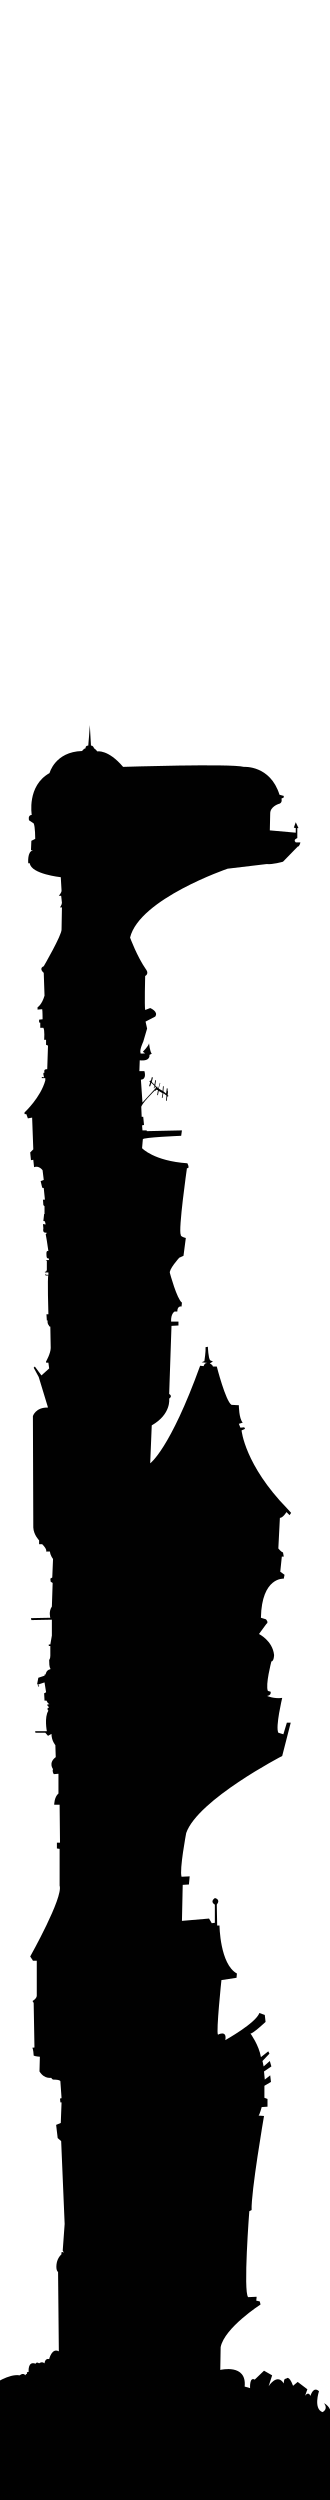
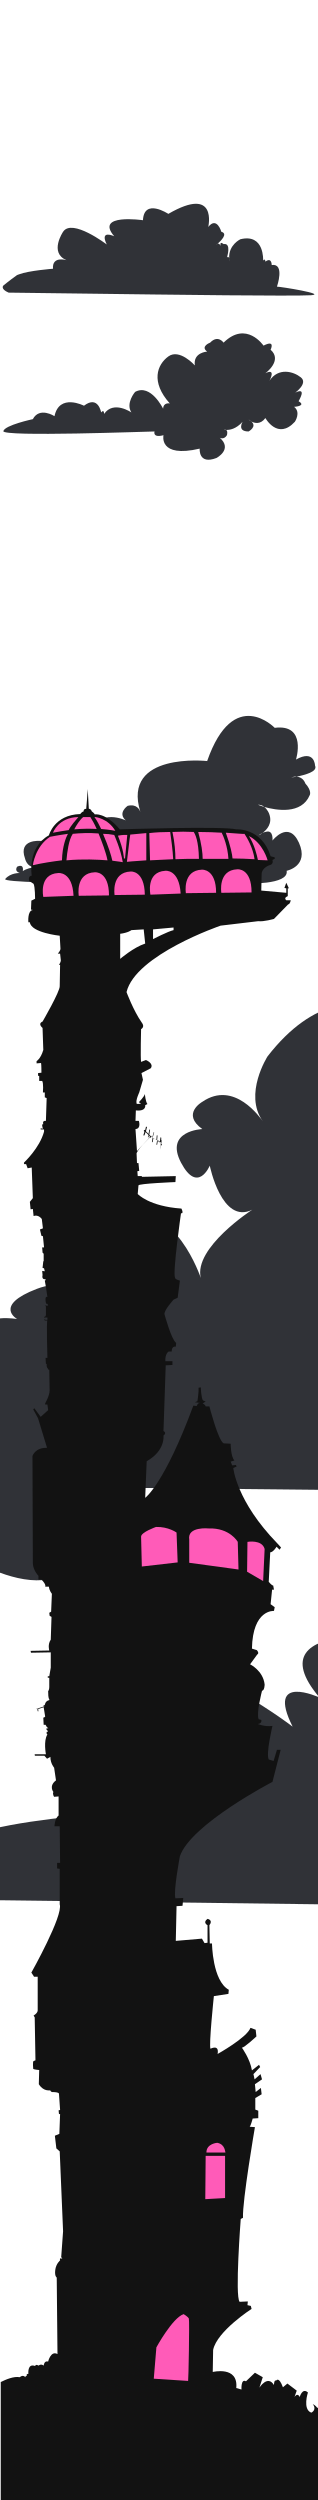
- <svg xmlns="http://www.w3.org/2000/svg" version="1.1" id="Calque_1" x="0px" y="0px" viewBox="0 0 85 645.8" style="enable-background:new 0 0 85 645.8;" xml:space="preserve">
+ <svg xmlns="http://www.w3.org/2000/svg" version="1.1" x="0px" y="0px" viewBox="0 0 85 669.8" style="enable-background:new 0 0 85 669.8;" xml:space="preserve">
  <style type="text/css">
	.st0{enable-background:new    ;}
- 	.st1{fill-rule:evenodd;clip-rule:evenodd;fill:#010101;}
+ 	.st1{fill-rule:evenodd;clip-rule:evenodd;fill:#303237;}
+ 	.st2{fill-rule:evenodd;clip-rule:evenodd;fill:#121212;}
+ 	.st3{fill:#FF5BB8;}
+ 	.st4{fill-rule:evenodd;clip-rule:evenodd;fill:#FF5BB8;}
</style>
-   <g id="Calque_42_xA0_Image_1_">
- </g>
-   <g id="Fond_1_1_" class="st0">
-     <g id="Fond_1_3_">
+   <g id="fatCloud2" class="st0">
+     <g id="fatCloud2_1_">
      <g>
-         <path class="st1" d="M85.5,624c0.2-2.3-1.8-3.2-1.8-3.2c1.2,1.6-0.4,2.3-0.4,2.3c-2.4-0.9-0.9-5.4-0.9-5.4     c-1.5-1.4-2.2,1.2-2.2,1.2c-0.6-1.3-1.4,0-1.4,0l0.6-1.7l-2.5-1.9l-1.2,1c-1.1-3-1.8-1.8-1.8-1.8c-0.6-0.3-0.6,1.2-0.6,1.2     c-1.7-2.8-3.9,0.7-3.9,0.7l0.9-2.8l-2.1-1.2l-2.4,2.3c-1.4-0.8-1.2,2.2-1.2,2.2l-1.4-0.4c0.6-6-6.3-4.3-6.3-4.3l0.1-5.9     c1-5,10.3-11,10.3-11l-0.2-0.8l-0.9-0.2l0.1-1l-2.2,0.1c-1.3-1.4,0.3-22.2,0.3-22.2l0.6-0.3c-0.2-4.5,3.2-24.3,3.2-24.3l-1.4-0.1     c0.3-0.3,0.8-2.2,0.8-2.2l1.5-0.1v-2l-0.8-0.3v-3.1l1.7-1l-0.2-1.7l-1.4,1.1l-0.2-2.1l1.9-1.3l-0.4-1.4l-1.6,1.4     c-0.1-0.6-0.3-1.4-0.3-1.4l1.8-1.9l-0.3-0.6l-1.9,1.5c-0.5-3.1-2.7-6.1-2.7-6.1c0.6,0.1,3.9-3,3.9-3l-0.2-1.8L67,520     c-0.9,2.6-8.8,7-8.8,7c0.5-2.7-1.9-1.4-1.9-1.4c-0.5-0.8,0.9-14.1,0.9-14.1l3.9-0.6l0.1-1.1c-4.4-2.4-4.5-12.4-4.5-12.4h-0.6     L56,492c1.1-1.4-0.5-1.7-0.5-1.7c-1.4,1,0,1.7,0,1.7v4.7l-0.8,0.1l-0.7-1.2l-7,0.6l0.2-9.3l1.6-0.1l0.2-2.1l-2.1,0.1     c-0.6-1.8,1.2-11.3,1.2-11.3c3-8.6,24.8-19.9,24.8-19.9l2.2-8.6h-1l-0.9,3l-1.3-0.4c-0.8-1.5,1-9,1-9c-2.1,0.3-3.9-0.5-3.9-0.5     c1.2-0.2,0.9-1.1,0.9-1.1l-0.7-0.2c-0.7-1.5,0.9-7.6,0.9-7.6c0.7-0.1,0.7-1.7,0.7-1.7c-0.4-3.7-3.9-5.4-3.9-5.4l1.9-2.6     c0.7-0.4-0.1-1.2-0.1-1.2l-1.3-0.4c0.2-10.6,5.9-10.1,5.9-10.1l0.2-1l-1.1-0.8l0.4-3.9h0.5l-0.2-1.1c-0.4,0-1.2-1-1.2-1l0.4-7.9     c0.8,0,1.7-1.5,1.7-1.5l0.8,0.8l0.4-0.6l-1-1.1c-11-11.3-11.8-20.2-11.8-20.2l0.9-0.4l-0.2-0.4l-1,0.1l-0.4-1l1-0.3     c-1-1.1-1-4.5-1-4.5l-1.9-0.1C58.3,362,56,353,56,353h-1c-0.1-0.5-0.8-0.8-0.8-0.8l0.8-0.5l-0.7-0.3c-0.5-0.5-0.6-3.5-0.6-3.5     l-0.6,0.1c0.1,0.9-0.3,3.6-0.3,3.6l-0.7,0.3c0,0,1.9,0.2,1.3,0.2c-0.6,0-0.8,0.8-0.8,0.8l-0.9-0.1C43.9,374.4,38.8,378,38.8,378     l0.4-9.8c5.1-2.9,4.5-6.9,4.5-6.9c1-0.7,0-1.2,0-1.2l0.6-17.6l1.8-0.1v-1h-1.9c-0.1-2.1,0.9-2.6,0.9-2.6h0.7     c0-1.6,1.1-1.3,1.1-1.3l0.1-1c-1.3-0.9-3.1-7.6-3.1-7.6c-0.4-0.9,2.4-4,2.4-4l1.1-0.5l0.6-4.6c-1.5-0.4-1.3-0.8-1.3-0.8     c-0.7-1.2,1.6-17.3,1.6-17.3l0.2,0.1c0.5-0.2-0.1-1.3-0.1-1.3c-8.7-0.6-11.7-3.9-11.7-3.9l0.2-2.3c-0.1-0.5,9.9-0.9,9.9-0.9     L47,292l-9.1,0.2V292h-1.1l-0.1-1.3l0.5-0.1l-0.2-2.1h-0.4l-0.1-2.4c-0.3-0.7,3.5-4.4,3.5-4.4l0.2,0.1l0.1-0.3l0.5,0.1l-0.2,1.3     h0.2l0.2-1.1l1,0.6l-0.2,1.2H42l0.2-1.2L43,283l-0.1,1.3l0.2,0.1l0.1-1.2l0.2,0.1l0.1-0.3l-0.2-0.1l0.1-0.9l-0.1-0.2v-0.6     l-0.2-0.1l-0.2,1.4l-0.7-0.6l0.1-1.3h-0.2l-0.1,1.2l-1-0.6l0.4-1.4l-0.1-0.1l-0.4,1.4l-0.3-0.2l0.1-0.1v-0.1l-0.2,0.1l-0.4-0.4     l0.2-1.3l-0.2-0.1l-0.2,1.2l-0.7-0.7l0.3-1.2h-0.3l-0.2,0.9l-0.2-0.1l-0.2,0.3l0.2,0.2l-0.3,1h0.3l0.3-0.9l0.8,0.8l-0.2,0.6h0.2     l0.1-0.5l0.3,0.4l-3.5,3.8l-0.4-5.9c1.6-0.1,0.9-2.2,0.9-2.2H36l0.1-2.8c2.9,0.3,2.5-1.4,2.5-1.4l0.6-0.3     c-0.5-0.6-0.7-2.7-0.7-2.7c-0.1,0.7-1.6,2.2-1.6,2.2l0.6,0.4c-1.5,0.2-1.2-0.1-1.2-0.1c-0.3-0.8,0.7-2.9,0.7-2.9l1-3.4l-0.4-1.8     l2.5-1.3c0.9-1.3-1.3-2.2-1.3-2.2l-1.3,0.5c-0.2-1,0-8.8,0-8.8l0.2-0.1c0.8-0.7,0-1.6,0-1.6c-2.3-3.3-4.1-8.2-4.1-8.2     c2.4-10,25.2-17.8,25.2-17.8l10.1-1.2c1.4,0.2,4.2-0.6,4.2-0.6l3.8-3.9c0.5,0,0.7-1.1,0.7-1.1h-1.2c-0.8-0.7,0.4-1.1,0.4-1.1     v-2.6h0.3l-0.7-1.5l-0.5,1.4l0.5,0.1v1.2l-6.7-0.6l0.1-4.4c0-1.7,2.1-2.4,2.1-2.4c1.2-0.2,0.8-1.4,0.8-1.4l0.6-0.3v-0.4l-1.1-0.3     c-2.4-7.7-9.2-7.2-9.2-7.2c-3.4-0.9-31.2,0-31.2,0c-3.9-4.6-6.7-4-6.7-4c-0.2-0.4-0.8-0.8-0.8-0.8c-0.3-0.8-0.8-0.7-0.8-0.7     l-0.3-5.3c0,0.7-0.4,5.3-0.4,5.3c-0.8,0-0.7,0.7-0.7,0.7c-0.5,0.1-0.9,0.7-0.9,0.7c-7,0.2-8.4,5.7-8.4,5.7     c-5.9,3.3-4.6,10.8-4.6,10.8c-1.1,0.1-0.7,1.4-0.7,1.4l1.2,0.8c0.4,0.8,0.4,4,0.4,4l-1,0.5L8,219.6l0.5,0.1     C7,219.9,7.3,223,7.3,223h0.4c0.3,2.8,8,3.6,8,3.6l0.2,3.5c0,0.5-0.7,1.3-0.7,1.3h0.6l0.2,1.8c0,0.5-0.5,1.2-0.5,1.2H16l-0.1,5.7     c0.1,1.4-4.6,9.5-4.6,9.5c-1.4,0.6,0,1.7,0,1.7l0.2,5.9c-0.7,2.4-1.8,3-1.8,3v0.6l1.2-0.1c0.1,0.4,0.1,2.6,0.1,2.6l-0.9,0.1v0.7     l0.3,0.1l0,0l0.3,0.1l-0.3-0.1v1.3h0.8c0.4,0.6,0.2,3.1,0.2,3.1h0.5v1.3l0.5,0.2l-0.2,6.1c-1.1-0.1-0.7,0.9-0.7,0.9     c-0.6-0.2-0.1,1.2-0.1,1.2l-0.6-0.1v0.3h0.9v0.6c-1.2,4.4-5.3,8.2-5.3,8.2c-0.2,0.2,0,0.5,0,0.5h0.4l0.4,1.1l1.1-0.2l0.3,8.2     l-0.8,0.8l0.2,2l0.6-0.1l0.2,1.9c1.3-0.5,2.2,0.8,2.2,0.8l0.3,2.5l-0.8,0.3l0.4,1.7l0.4,0.1l0.3,3h-0.5l0.1,1.4l0.3,0.3v2h-0.1     l-0.2,1.8l0.4,0.1l0.2,0.8l-0.7-0.1l0.1,1.1c-0.3,1.4,0.8,1.1,0.8,1.1v0.3l-0.2,0.1l0.3,1.7l0.4,2.7c0,0-0.6-0.4-0.5,0.9     c0,1.3,0.5,0.9,0.5,0.9l0.2,0.5h-0.9l0.3,0.2v2.5H12l-0.1,0.3h-0.3v0.2h0.9v0.6H12c-0.4-0.1,0-0.3,0-0.3     c-0.5,0.1-0.2,0.5-0.2,0.5h0.7c-0.3,0,0,10,0,10H12l0.1,1.6h0.2c-0.1,1,0.3,1.2,0.3,1.2c0,0.4,0.4,0.4,0.4,0.4l0.1,5.5     c0,1.4-1.2,3.5-1.2,3.5v0.3h0.6l0.2,1.5l-2,1.8L9,353l-0.3,0.3l1.3,2.4l2.4,7.9c-3.2-0.1-3.9,2.2-3.9,2.2l0.1,28.8     c0.1,1.9,1.5,3.3,1.5,3.3v1h0.8c1.4,1.4,1,1.9,1,1.9h1c0.1,1.1,0.8,1.9,0.8,1.9l-0.2,4.8l-0.5,0.3l0.1,0.8l0.5,0.3l-0.2,6.1     c-0.9,1.3-0.4,2.9-0.4,2.9L8,418l0.1,0.5l5.3-0.1v4.1l-0.4,2.3h-0.4v0.4H13v2.5c0,0.8-0.3,1.1-0.3,1.1c0,2.2,0.3,2.1,0.3,2.1v0.3     c-1.1,0.2-1.2,1.3-1.2,1.3h-0.1v0.1h-0.2c-0.1,0.1,0,0.2,0,0.2h0.2l-1.8,0.6l-0.1-0.3l0,0l0.1,0.3L9.6,435v0.1L10,435l0.1,0.2     l-0.3,0.1l0,0h0.3v0.1l-0.3,0.1l0,0h0.3v0.1l-0.3,0.1l0,0l0.2-0.1l0.1,0.1l-0.3,0.1l0,0l0.2-0.1l0.1,0.1l0,0l-0.1-0.1l0.3-0.1     l0,0l-0.3,0.1l-0.1-0.1l0.3-0.1l0,0l-0.3,0.1v-0.1l0.3-0.1l0,0l-0.3,0.1l-0.1-0.1l0.4-0.1l0,0l-0.4,0.1l-0.1-0.2l1.8-0.6l0.4,2.5     c-0.1,0.2-0.5,0.3-0.5,0.3l0.1,1.9H12c0.4,0.9,0.8,0.9,0.8,0.9l-0.5,0.1c0,0-0.3,0.1,0,0.3s0.3,0.6,0.3,0.6h-0.3v0.5l0.2,0.2     c-1.1,1.7-0.4,5.3-0.4,5.3h-0.3H9.2c-0.3,0.1,0,0.4,0,0.4h2.5l0.7,0.8l0.9-0.5c0,1.8,1,2.9,1,2.9l0.1,3.1c-2,1.5-0.7,3.1-0.7,3.1     c-0.3,0.6,0.2,1.3,0.2,1.3l1.2-0.1v5.1c-1.1,0.9-1.1,2.9-1.1,2.9h1.4l0.1,9.8h-0.8v1.5l0.7,0.1v9.5c1,3-7.6,18.3-7.6,18.3     l0.6,0.9l0.1,0.2h1c0,0,0,8.1,0,9c0,0.8-1.1,1.4-1.1,1.4l0.3,0.5l0.2,11.5L8.3,529c0.3,0,0.4,2,0.4,2c0.3,0.2,1.6,0.3,1.6,0.3     l-0.1,3.8c1.4,2.2,3.1,1.5,3.1,1.7s0.4,0.4,0.4,0.4c2.1,0,1.9,0.5,1.9,0.5l0.3,4.3l-0.4,0.1l0.1,1h0.3l-0.2,5.3l-1.2,0.5l0.4,3.4     l0.9,0.8l0.9,21.4l-0.5,6.9l0.3,0.5c-0.9-0.5-0.6,0.4-0.6,0.4s-1.1,0.9-1.3,2.6c-0.2,1.7,0.4,2,0.4,2l0.2,20.5     c-1.8-1-2.5,2-2.5,2c-1.1-0.3-1.2,1.1-1.2,1.1c-0.7-0.6-1.4,0-1.4,0c-0.7-0.5-0.9,0.1-0.9,0.1c-2.1-0.8-1.8,2.1-1.8,2.1     c-0.7,0-0.4,0.6-0.4,0.6c-0.4-0.2-0.4,0.3-0.4,0.3c-0.7-0.8-1.5,0-1.5,0c-2.8-0.5-6.9,2.4-6.9,2.4l-0.1,6.7     c-2,0.6-1.2,2.9-1.2,2.9l-4.6,1.6l-16.5-0.2l-4.4,11.1l2,12.3l16.2,3.2l99.3,1c0,0,2.2-8.3,2.8-12.8     C92.1,637.4,85.5,624,85.5,624z" />
+         <path class="st1" d="M243.3,503.2c0,0,7.8-22.9-4.9-21c0,0,0.1-7.9-6.1-3.2c0,0,0.1-3.4-2.3-1.2c0,0,1.4-26.5-22.1-20.5     c0,0-11.4,5.3-10.8,18.5c0.3,1.2,0.3,2.8,0.3,2.8c-0.2-1-0.3-1.9-0.3-2.8c-0.3-1.2-1-2-2.3-0.6c0,0,4.7-14.4-3.2-13     c0,0-4.1-3.7-2.9,1.8c0,0-1.2-2.8-2.8-2.1c-0.7,0.6-1.1,1-1.1,1c0.4-0.5,0.8-0.8,1.1-1c3-2.6,10.2-9.8,3.4-11.6     c0,0-4.4-15.2-12.6-4.7c0,0,9.3-40.6-38.7-12.6c0,0-23.4-15.7-24.5,6.1c0,0-46.9-6.7-27.9,15.7c0,0-14.5-6.7-7.2,7.8     c0,0-33.5-25.7-42.4-12.3c0,0-13.9,20,3.4,27.3c0,0-14-4.4-12.9,8.4c0,0-23.4,1.8-32.9,5.3c-1.2,0.4-2.1,0.9-2.8,1.4     c-6.2,4.5-12.3,9.5-12.3,9.5s-3.3,3.4,5,6.7l141.2,1.8c0,0,135.2,1.9,151.3,0.8C292.1,510.3,247.1,503.2,243.3,503.2z" />
+       </g>
+     </g>
+   </g>
+   <g id="fatCloud1" class="st0">
+     <g id="fatCloud1_1_">
+       <g>
+         <path class="st1" d="M163.9,307.5c-11-35.8-24.4-21.2-24.4-21.2s-7.7-17.1-18.3-3.3c0,0-24.8-31.8-49.5,0c0,0-6.5,10.1-1.3,17.4     c-0.6-0.8-7.6-11.1-16.2-5.2c0,0-5.7,3.2,0,7.3c0,0-10.2,0.4-5.7,9c4.5,8.5,7.7,0.8,7.7,0.8s3.2,15.9,11.4,11.8     c0,0-15.8,10.2-13.8,18.3c0,0-6.9-20.8-20.3-16.3c-13.4,4.5-9.7,19.6-1.2,22.4c0,0-8.5-3.3-11,5.3c0,0,0.4-13-11.4-8.5     s-5.3,8.1-5.3,8.1s-9.3-1.6-7.7,3.3c0,0-20.7-8.6-26.4,12.2c-5.7,20.8,11.8,18.7,11.8,18.7s-11.1,4.2-13.4,9     c-0.2,1.4-0.4,2.4-0.4,2.4c-0.2-0.8,0-1.6,0.4-2.4c0.5-4.2,0.8-12.3-5.3-10.2c0,0-8.5-4.9-15.8,6.9c0,0-15.9-17.9-34.5-4.1     c-18.7,13.8,1.2,15.9,1.2,15.9s-18.7,4.5-17.1,8.1c1.6,3.7,44.3,8.5,44.3,8.5s-3.7,17.9,15,5.3c0,0,20.7,28.9,33.3-10.6     c0,0,37,24.4,33.7-17.9l75.9,0.8c0,0,17.1,13.8,17.9-13.8c0,0,8.1,8.6,12.2-4.9c4.1-13.4-9.3-7.3-9.3-7.3s13.4-11,4.1-16.7     c0,0,22.3-3.7,5.7-16.7C130.2,340,174.9,343.3,163.9,307.5z" />
+       </g>
+     </g>
+   </g>
+   <g id="cloud03" class="st0">
+     <g id="cloud03_1_">
+       <g>
+         <path class="st1" d="M84.4,205.1c0,0-0.1-4.4-5.1-1.6c0,0,3-9.6-5.7-8.5c0,0-11-11.4-18.1,8.9c0,0-22.9-2.5-17.9,13.6     c0,0.1,0,0.1,0,0.1c0,0,0-0.1,0-0.1c-0.2-0.5-0.9-2.2-3.4-1.6c0,0-2.8,1.9-0.5,3.9c0,0-7.3-3.5-9.2,3.4c0,0-0.3-2.8-1.7-1.5     c-1.1,1-0.2,1.6,0.3,1.9c0.1,0,0.2,0.1,0.2,0.1s-0.1,0-0.2-0.1c-0.6-0.2-1.9-0.5-1.3,1.7c0,0-2.4-4.1-3.3-0.8     c-0.8,3.3,1.7,1.4,1.7,1.4s-0.9,1.9,0.1,2.1c0.6-0.1,0.9-0.2,0.9-0.2c-0.4,0.2-0.7,0.2-0.9,0.2c-1.6,0.3-4.7,1.2-6.5,3.2     c0,0,0.8-6.5-3-5.9c0,0-6-0.6-4.1,4.7c0,0,0.5,2.4,2.6,2.3c0.3-0.1,0.5-0.1,0.5-0.1c-0.2,0-0.4,0.1-0.5,0.1     c-0.8,0.1-2.4,0.5-3.2,1.1c0,0,0.5-2.1-1.5-1.2c0,0-0.9,1.2,0.7,1.7c0,0-2.5-0.1-3.9,1.6c-1.4,1.7,64.2,1.2,64.2,1.2     s11.9,0.5,11.2-3.4c0,0,6.1-1.2,3.3-7.5c-2.8-6.2-7.1-0.6-7.1-0.6s0.3-2.7-1.5-2.4c-0.5,0.1-0.9,0.2-1.2,0.4     c-0.5,0.4-1,0.6-1,0.6s0.3-0.3,1-0.6c1.2-0.9,2.8-2.6,1.8-5.2c0,0-0.4-1.1-1.3-1.8c-1-0.3-1.7-0.6-1.7-0.6c0.7,0,1.3,0.2,1.7,0.6     c3.2,0.9,10,2.1,12.2-3.2c0,0,0.6-1.1-1.2-3.1c0,0-0.5-1.7-2.3-1.8c-0.9,0.1-1.5,0.2-1.5,0.2c0.6-0.2,1.1-0.3,1.5-0.2     C81.6,207.6,85.2,206.8,84.4,205.1z" />
+       </g>
+     </g>
+   </g>
+   <g id="Tour1_1_" class="st0">
+     <g id="Tour1">
+       <g>
+         <path class="st2" d="M85,645.1c-0.5-0.7-1.2-1-1.2-1c1.2,1.6-0.4,2.3-0.4,2.3c-2.4-0.9-0.9-5.4-0.9-5.4c-1.5-1.4-2.2,1.2-2.2,1.2     c-0.6-1.3-1.4,0-1.4,0l0.6-1.7l-2.5-1.9l-1.2,1c-1.1-3-1.8-1.8-1.8-1.8c-0.6-0.3-0.6,1.2-0.6,1.2c-1.7-2.8-3.9,0.7-3.9,0.7     l0.9-2.8l-2.1-1.2l-2.4,2.3c-1.4-0.8-1.2,2.2-1.2,2.2l-1.4-0.4c0.6-6-6.3-4.3-6.3-4.3l0.1-5.9c1-5,10.3-11,10.3-11l-0.2-0.8     l-0.9-0.2l0.1-1l-2.2,0.1c-1.3-1.4,0.3-22.2,0.3-22.2l0.6-0.3c-0.2-4.5,3.2-24.3,3.2-24.3l-1.4-0.1c0.3-0.3,0.8-2.2,0.8-2.2     l1.5-0.1v-2l-0.8-0.3v-3.1l1.7-1l-0.2-1.7l-1.4,1.1l-0.2-2.1l1.9-1.3l-0.4-1.4l-1.6,1.4c-0.1-0.6-0.3-1.4-0.3-1.4l1.8-1.9     l-0.3-0.6l-1.9,1.5c-0.5-3.1-2.7-6.1-2.7-6.1c0.6,0.1,3.9-3,3.9-3l-0.2-1.8l-1.4-0.5c-0.9,2.6-8.8,7-8.8,7     c0.5-2.7-1.9-1.4-1.9-1.4c-0.5-0.8,0.9-14.1,0.9-14.1l3.9-0.6l0.1-1.1c-4.4-2.4-4.5-12.4-4.5-12.4h-0.6l-0.1-4.9     c1.1-1.4-0.5-1.7-0.5-1.7c-1.4,1,0,1.7,0,1.7v4.7l-0.8,0.1l-0.7-1.2l-7,0.6l0.2-9.3l1.6-0.1l0.2-2.1l-2.1,0.1     c-0.6-1.8,1.2-11.3,1.2-11.3c3-8.6,24.8-19.9,24.8-19.9l2.2-8.6h-1l-0.9,3l-1.3-0.4c-0.8-1.5,1-9,1-9c-2.1,0.3-3.9-0.5-3.9-0.5     c1.2-0.2,0.9-1.1,0.9-1.1l-0.7-0.2c-0.7-1.5,0.9-7.6,0.9-7.6c0.7-0.1,0.7-1.7,0.7-1.7c-0.4-3.7-3.9-5.4-3.9-5.4l1.9-2.6     c0.7-0.4-0.1-1.2-0.1-1.2l-1.3-0.4c0.2-10.6,5.9-10.1,5.9-10.1l0.2-1l-1.1-0.8l0.4-3.9l0.5,0l-0.2-1.1c-0.4,0-1.2-1-1.2-1     l0.4-7.9c0.8,0,1.7-1.5,1.7-1.5l0.8,0.8l0.4-0.6l-1-1.1c-11-11.3-11.8-20.2-11.8-20.2l0.9-0.4l-0.2-0.4l-1,0.1l-0.4-1l1-0.3     c-1-1.1-1-4.5-1-4.5l-1.9-0.1c-1.5-0.9-3.8-9.9-3.8-9.9l-1,0c-0.1-0.5-0.8-0.8-0.8-0.8l0.8-0.5l-0.7-0.3     c-0.5-0.5-0.6-3.5-0.6-3.5l-0.6,0.1c0.1,0.9-0.3,3.6-0.3,3.6l-0.7,0.3c0,0,1.9,0.2,1.3,0.2c-0.6,0-0.8,0.8-0.8,0.8l-0.9-0.1     c-7.8,21.1-12.9,24.7-12.9,24.7l0.4-9.8c5.1-2.9,4.5-6.9,4.5-6.9c1-0.7,0-1.2,0-1.2l0.6-17.6l1.8-0.1l0-1l-1.9,0     c-0.1-2.1,0.9-2.6,0.9-2.6H46c0-1.6,1.1-1.3,1.1-1.3l0.1-1c-1.3-0.9-3.1-7.6-3.1-7.6c-0.4-0.9,2.4-4,2.4-4l1.1-0.5l0.6-4.6     c-1.5-0.4-1.3-0.8-1.3-0.8c-0.7-1.2,1.6-17.3,1.6-17.3l0.2,0.1c0.5-0.2-0.1-1.3-0.1-1.3c-8.7-0.6-11.7-3.9-11.7-3.9l0.2-2.3     c-0.1-0.5,9.9-0.9,9.9-0.9l0.1-1.6l-9.1,0.2v-0.2l-1.1,0l-0.1-1.3l0.5-0.1l-0.2-2.1h-0.4l-0.1-2.4c-0.3-0.7,3.5-4.4,3.5-4.4     l0.2,0.1l0.1-0.3l0.5,0.1l-0.2,1.3l0.2,0l0.2-1.1l1,0.6l-0.2,1.2h0.2l0.2-1.2l0.8,0.6l-0.1,1.3L43,308l0.1-1.2l0.2,0.1l0.1-0.3     l-0.2-0.1l0.1-0.9l-0.1-0.2v-0.6l-0.2-0.1l-0.2,1.4l-0.7-0.6l0.1-1.3l-0.2,0l-0.1,1.2l-1-0.6l0.4-1.4l-0.1-0.1l-0.4,1.4l-0.3-0.2     l0.1-0.1l0-0.1l-0.2,0.1l-0.4-0.4l0.2-1.3l-0.2-0.1l-0.2,1.2l-0.7-0.7l0.3-1.2l-0.3,0l-0.2,0.9l-0.2-0.1l-0.2,0.3l0.2,0.2l-0.3,1     l0.3,0l0.3-0.9l0.8,0.8l-0.2,0.6l0.2,0l0.1-0.5l0.3,0.4l-3.5,3.8l-0.4-5.9c1.6-0.1,0.9-2.2,0.9-2.2h-0.9l0.1-2.8     c2.9,0.3,2.5-1.4,2.5-1.4l0.6-0.3c-0.5-0.6-0.7-2.7-0.7-2.7c-0.1,0.7-1.6,2.2-1.6,2.2l0.6,0.4c-1.5,0.2-1.2-0.1-1.2-0.1     c-0.3-0.8,0.7-2.9,0.7-2.9l1-3.4l-0.4-1.8l2.5-1.3c0.9-1.3-1.3-2.2-1.3-2.2l-1.3,0.5c-0.2-1,0-8.8,0-8.8l0.2-0.1     c0.8-0.7,0-1.6,0-1.6c-2.3-3.3-4.1-8.2-4.1-8.2c2.4-10,25.2-17.8,25.2-17.8l10.1-1.2c1.4,0.2,4.2-0.6,4.2-0.6l3.8-3.9     c0.5,0,0.7-1.1,0.7-1.1h-1.2c-0.8-0.7,0.4-1.1,0.4-1.1V238h0.3l-0.7-1.5l-0.5,1.4l0.5,0.1v1.2l-6.7-0.6l0.1-4.4     c0-1.7,2.1-2.4,2.1-2.4c1.2-0.2,0.8-1.4,0.8-1.4l0.6-0.3v-0.4l-1.1-0.3c-2.4-7.7-9.2-7.2-9.2-7.2c-3.4-0.9-31.2,0-31.2,0     c-3.9-4.6-6.7-4-6.7-4c-0.2-0.4-0.8-0.8-0.8-0.8c-0.3-0.8-0.8-0.7-0.8-0.7l-0.3-5.3c0,0.7-0.4,5.3-0.4,5.3     c-0.8,0-0.7,0.7-0.7,0.7c-0.5,0.1-0.9,0.7-0.9,0.7c-7,0.2-8.4,5.7-8.4,5.7c-5.9,3.3-4.6,10.8-4.6,10.8c-1.1,0.1-0.7,1.4-0.7,1.4     l1.2,0.8c0.4,0.8,0.4,4,0.4,4l-1,0.5l-0.1,2.4l0.5,0.1c-1.5,0.2-1.2,3.3-1.2,3.3H8c0.3,2.8,8,3.6,8,3.6l0.2,3.5     c0,0.5-0.7,1.3-0.7,1.3l0.6,0l0.2,1.8c0,0.5-0.5,1.2-0.5,1.2h0.3l-0.1,5.7c0.1,1.4-4.6,9.5-4.6,9.5c-1.4,0.6,0,1.7,0,1.7l0.2,5.9     c-0.7,2.4-1.8,3-1.8,3l0,0.6l1.2-0.1c0.1,0.4,0.1,2.6,0.1,2.6l-0.9,0.1v0.7l0.3,0.1l0,0l0.3,0.1l-0.3-0.1l0,1.3h0.8     c0.4,0.6,0.2,3.1,0.2,3.1l0.5,0v1.3l0.5,0.2l-0.2,6.1c-1.1-0.1-0.7,0.9-0.7,0.9c-0.6-0.2-0.1,1.2-0.1,1.2l-0.6-0.1v0.3h0.9l0,0.6     c-1.2,4.4-5.3,8.2-5.3,8.2c-0.2,0.2,0,0.5,0,0.5H7l0.4,1.1l1.1-0.2l0.3,8.2L8,322l0.2,2l0.6-0.1l0.2,1.9c1.3-0.5,2.2,0.8,2.2,0.8     l0.3,2.5l-0.8,0.3l0.4,1.7l0.4,0.1l0.3,3h-0.5l0.1,1.4l0.3,0.3v1.4v0.6h-0.1l-0.2,1.8l0.4,0.1l0.2,0.8l-0.7-0.1l0.1,1.1     c-0.3,1.4,0.8,1.1,0.8,1.1l0,0.3l-0.2,0.1l0.3,1.7l0.4,2.7c0,0-0.6-0.4-0.5,0.9s0.5,0.9,0.5,0.9l0.2,0.5h-0.9l0.3,0.2l0,2.5     l-0.1,0l-0.1,0.3l-0.3,0l0,0.2l0.9,0l0,0.6h-0.5c-0.4-0.1,0-0.3,0-0.3c-0.5,0.1-0.2,0.5-0.2,0.5l0.7,0c-0.3,0,0,10,0,10l-0.5,0     l0.1,1.6l0.2,0c-0.1,1,0.3,1.2,0.3,1.2c0,0.4,0.4,0.4,0.4,0.4l0.1,5.5c0,1.4-1.2,3.5-1.2,3.5l0,0.3h0.6l0.2,1.5l-2,1.8l-1.7-2.3     l-0.3,0.3l1.3,2.4l2.4,7.9c-3.2-0.1-3.9,2.2-3.9,2.2l0.1,28.8c0.1,1.9,1.5,3.3,1.5,3.3l0,1l0.8,0c1.4,1.4,1,1.9,1,1.9l1,0     c0.1,1.1,0.8,1.9,0.8,1.9l-0.2,4.8l-0.5,0.3l0.1,0.8l0.5,0.3l-0.2,6.1c-0.9,1.3-0.4,2.9-0.4,2.9l-5,0.1l0.1,0.5l5.3-0.1l0,4.1     l-0.4,2.3h-0.4l0,0.4l0.4,0v2.5c0,0.8-0.3,1.1-0.3,1.1c0,2.2,0.3,2.1,0.3,2.1l0,0.3c-1.1,0.2-1.2,1.3-1.2,1.3h-0.1v0.1l-0.2,0     c-0.1,0.1,0,0.2,0,0.2H12l-1.8,0.6l-0.1-0.3l0,0l0.1,0.3l-0.4,0.1l0,0.1l0.4-0.1l0.1,0.2l-0.3,0.1l0,0l0.3,0l0,0.1l-0.3,0.1l0,0     l0.3,0l0,0.1l-0.3,0.1l0,0l0.2-0.1l0.1,0.1l-0.3,0.1l0,0l0.2-0.1l0.1,0.1l0,0l-0.1-0.1l0.3-0.1l0,0l-0.3,0.1l-0.1-0.1l0.3-0.1     l0,0l-0.3,0.1l0-0.1l0.3-0.1l0,0l-0.3,0.1l-0.1-0.1l0.4-0.1l0,0l-0.4,0.1l-0.1-0.2l1.8-0.6l0.4,2.5c-0.1,0.2-0.5,0.3-0.5,0.3     l0.1,1.9h0.5c0.4,0.9,0.8,0.9,0.8,0.9l-0.5,0.1c0,0-0.3,0.1,0,0.3c0.3,0.2,0.3,0.6,0.3,0.6l-0.3,0v0.5l0.2,0.2     c-1.1,1.7-0.4,5.3-0.4,5.3l-0.3,0l-2.6,0c-0.3,0.1,0,0.4,0,0.4h2.5l0.7,0.8l0.9-0.5c0,1.8,1,2.9,1,2.9L15,477     c-2,1.5-0.7,3.1-0.7,3.1c-0.3,0.6,0.2,1.3,0.2,1.3l1.2-0.1l0,5.1c-1.1,0.9-1.1,2.9-1.1,2.9H16l0.1,9.8l-0.8,0l0,1.5l0.7,0.1v9.5     c1,3-7.6,18.3-7.6,18.3l0.6,0.9l0.1,0.2l1,0c0,0,0,8.1,0,9c0,0.8-1.1,1.4-1.1,1.4l0.3,0.5l0.2,11.5L9,552.2     c-0.3,0.1-0.1,2.1-0.1,2.1c0.3,0.2,1.6,0.3,1.6,0.3l-0.1,3.8c1.4,2.2,3.1,1.5,3.1,1.7c0,0.2,0.4,0.4,0.4,0.4     c2.1,0,1.9,0.5,1.9,0.5l0.3,4.3l-0.4,0.1l0.1,1l0.3,0l-0.2,5.3l-1.2,0.5l0.4,3.4l0.9,0.8l0.9,21.4l-0.5,6.9l0.3,0.5     c-0.9-0.5-0.6,0.4-0.6,0.4s-1.1,0.9-1.3,2.6c-0.2,1.7,0.4,2,0.4,2l0.2,20.5c-1.8-1-2.5,2-2.5,2c-1.1-0.3-1.2,1.1-1.2,1.1     c-0.7-0.6-1.4,0-1.4,0c-0.7-0.5-0.9,0.1-0.9,0.1c-2.1-0.8-1.8,2.1-1.8,2.1c-0.7,0-0.4,0.6-0.4,0.6c-0.4-0.2-0.4,0.3-0.4,0.3     c-0.7-0.8-1.5,0-1.5,0c-1.6-0.3-3.7,0.6-5.1,1.3v31.6h85V645.1z M41,249l5.5-0.5v0.7c-1.4,0.3-5.5,2.4-5.5,2.4L41,249z      M32.1,250.2c2.3-0.3,3.1-1,3.1-1l3.3-0.2l0.4,3.8c-3.1,1-6.7,4.1-6.7,4.1V250.2z" />
+       </g>
+     </g>
+   </g>
+   <g id="cloud02" class="st0">
+     <g id="cloud02_1_">
+       <g>
+         <path class="st1" d="M79.1,105.2c0,0,3.5-2.5,1.5-4.1c-2-1.6-6-2.7-8.4,0.9c0,0,1.9-3.5-1.1-2c0,0,4.7-3.4,1.4-6.3     c0,0,1.4-2.8-1.9-1.1c0,0-4.6-6.8-10.7-0.8c0,0-1.5-2.2-3.6,0c0,0-2.7,1-0.8,2.4c0,0-3.8,0.2-3.3,3.7c0,0-4.1-4.6-7.1-2.4     c-3,2.2-4.8,6.8,0.4,12.6c0,0-1.7-0.4-1.8,1.4c0,0-3.3-6.8-7.5-4.5c0,0-2.6,3-1,5.5c0,0-4.8-3.3-7.3,0.4c0,0,0-1.4-0.8-0.4     c0,0-0.8-4.7-4.6-1.8c0,0-6.6-3.4-7.9,2.8c0,0-4-2.6-5.8,0.8c0,0-7.5,1.6-7.9,3.2s38.8,0.1,40.5,0.1c0,0-0.6,1.8,2.4,1     c0,0-1.4,6.2,9.7,3.6c0,0-0.4,4.4,4.5,2.5c0,0,4.4-2.3,0.9-5.4c0,0,1.1,0.6,1.9-0.7c0,0,0.3-1.1-0.2-1.4c-0.4,0-0.6-0.1-0.6-0.1     c0.3,0,0.5,0,0.6,0.1c0.9,0,2.6-0.2,4.4-2.2c0,0-1.6,2.6,1.6,2.6c0,0,2.4-1.3,0.7-2.7c-0.4-0.2-0.7-0.5-0.7-0.5     c0.3,0.2,0.5,0.3,0.7,0.5c0.9,0.5,2.5,0.9,3.8-0.9c0,0,3.3,6,7.9,1c0,0,1.7-2.5-0.2-4c0,0,3.4-0.2,1.2-1.5     C80,107.4,82.4,103.6,79.1,105.2z" />
+       </g>
+     </g>
+   </g>
+   <g id="cloud01" class="st0">
+     <g id="cloud01_1_">
+       <g>
+         <path class="st1" d="M74.2,76.8c0,0,2.2-6.3-1.4-5.8c0,0,0-2.2-1.7-0.9c0,0,0-1-0.6-0.3c0,0,0.4-7.3-6.1-5.7c0,0-3.2,1.5-3,5.1     c0.1,0.3,0.1,0.8,0.1,0.8c0-0.3-0.1-0.5-0.1-0.8c-0.1-0.3-0.3-0.6-0.6-0.2c0,0,1.3-4-0.9-3.6c0,0-1.1-1-0.8,0.5     c0,0-0.3-0.8-0.8-0.6c-0.2,0.2-0.3,0.2-0.3,0.2c0.1-0.1,0.2-0.2,0.3-0.2c0.8-0.7,2.9-2.7,1-3.2c0,0-1.2-4.2-3.5-1.3     c0,0,2.6-11.2-10.7-3.5c0,0-6.5-4.3-6.8,1.7c0,0-13-1.9-7.7,4.3c0,0-4-1.9-2,2.2c0,0-9.3-7.1-11.7-3.4c0,0-3.8,5.6,0.9,7.6     c0,0-3.9-1.2-3.6,2.3c0,0-6.5,0.5-9.1,1.5c-0.3,0.1-0.6,0.2-0.8,0.4c-1.7,1.2-3.4,2.6-3.4,2.6s-0.9,0.9,1.4,1.9l39.1,0.5     c0,0,37.4,0.5,41.9,0.2C87.7,78.8,75.2,76.8,74.2,76.8z" />
+       </g>
+     </g>
+   </g>
+   <g id="tourelleWindow03" class="st0">
+     <g id="tourelleWindow03_1_">
+       <g>
+         <path class="st3" d="M66.3,413.1l-0.1,8l4.3,2.5l0.4-8.6C70.2,412.4,66.3,413.1,66.3,413.1z" />
+       </g>
+     </g>
+   </g>
+   <g id="tourelleWindow02" class="st0">
+     <g id="tourelleWindow02_1_">
+       <g>
+         <path class="st3" d="M63.7,413.1c0,0-2.1-3.8-7.8-3.6c0,0-5.8-0.6-5.2,3l0,6.2l13.2,1.8L63.7,413.1z" />
+       </g>
+     </g>
+   </g>
+   <g id="tourelleWindow01" class="st0">
+     <g id="tourelleWindow01_1_">
+       <g>
+         <path class="st3" d="M47.3,410.6c0,0-2.2-1.6-5.5-1.5c0,0-4,1.4-4,2.6l0.2,8l9.6-1.1L47.3,410.6z" />
+       </g>
+     </g>
+   </g>
+   <g id="entrée_1_" class="st0">
+     <g id="entrée">
+       <g>
+         <path class="st3" d="M50.6,621.2c-0.2-0.5-1.4-1.2-1.4-1.2c-3,1-7.3,8.9-7.3,8.9l-0.7,8.4l9.2,0.6     C50.5,637.9,50.8,621.7,50.6,621.2z" />
+       </g>
+     </g>
+   </g>
+   <g id="rdcWindowPart01" class="st0">
+     <g id="rdcWindowPart01_1_">
+       <g>
+         <polygon class="st3" points="55.1,577.6 55,589.2 60.3,588.9 60.3,577.6    " />
+       </g>
+     </g>
+   </g>
+   <g id="rdcWindowPart02" class="st0">
+     <g id="rdcWindowPart02_1_">
+       <g>
+         <path class="st3" d="M58.2,574.1c0,0-2.9,0.2-2.9,2.6l5.1,0C60.3,576.7,60.4,574.5,58.2,574.1z" />
+       </g>
+     </g>
+   </g>
+   <g id="verriereWindow04" class="st0">
+     <g id="verriereWindow04_1_">
+       <g>
+         <path class="st3" d="M44.3,233.3c-5.3,0.3-4,6.4-4,6.4l8.1-0.3C48,232.8,44.3,233.3,44.3,233.3z" />
+       </g>
+     </g>
+   </g>
+   <g id="verriereWindow05" class="st0">
+     <g id="verriereWindow05_1_">
+       <g>
+         <path class="st3" d="M54.1,233c-5.3,0.2-4.3,6.3-4.3,6.3l8.1-0.1C57.9,232.7,54.1,233,54.1,233z" />
+       </g>
+     </g>
+   </g>
+   <g id="verriereWindow06" class="st0">
+     <g id="verriereWindow06_1_">
+       <g>
+         <path class="st3" d="M63.6,232.9c-5.3,0.2-4.3,6.3-4.3,6.3l8.1-0.1C67.4,232.5,63.6,232.9,63.6,232.9z" />
+       </g>
+     </g>
+   </g>
+   <g id="verriereWindow01" class="st0">
+     <g id="verriereWindow01_1_">
+       <g>
+         <path class="st3" d="M15.6,233.9c-5.3,0.3-4,6.4-4,6.4l8.1-0.3C19.4,233.4,15.6,233.9,15.6,233.9z" />
+       </g>
+     </g>
+   </g>
+   <g id="verriereWindow02" class="st0">
+     <g id="verriereWindow02_1_">
+       <g>
+         <path class="st3" d="M25.4,233.7c-5.3,0.2-4.3,6.3-4.3,6.3l8.1-0.1C29.2,233.3,25.4,233.7,25.4,233.7z" />
+       </g>
+     </g>
+   </g>
+   <g id="verriereWindow03_1_" class="st0">
+     <g id="verriereWindow03">
+       <g>
+         <path class="st3" d="M35,233.5c-5.3,0.2-4.3,6.3-4.3,6.3l8.1-0.1C38.7,233.1,35,233.5,35,233.5z" />
+       </g>
+     </g>
+   </g>
+   <g id="Verriere_Gauche_1_" class="st0">
+     <g id="Verriere_Gauche">
+       <g>
+         <path class="st4" d="M30.6,223.7c-1-0.2-2-0.3-3-0.3c1.5,3.5,2.2,5.8,2.5,7.2c1.8,0.2,2.8,0.4,2.8,0.4     C32.3,227.4,30.6,223.7,30.6,223.7z M19.5,223.4c-1.1,1.6-1.5,4.9-1.7,7.1c4.5-0.4,8.3-0.2,11,0c-0.4-2.1-1.5-5-2.4-7.2     C23.9,223.1,21.5,223.2,19.5,223.4z M13.4,224.2c-4,2.6-4.6,7.6-4.6,7.6c2.7-0.6,5.3-1,7.8-1.3c0.1-3.8,1.1-6.2,1.6-7.1     C15.3,223.8,13.4,224.2,13.4,224.2z" />
+       </g>
+     </g>
+   </g>
+   <g id="Verriere_Droite_1_" class="st0">
+     <g id="Verriere_Droite">
+       <g>
+         <path class="st4" d="M53.1,222.9c0.9,3.2,1.2,5.7,1.2,7.2c2.2,0,4.5,0,6.9,0c-0.2-3.3-1.3-6-1.8-7     C57.6,223,55.5,222.9,53.1,222.9z M46.2,222.9c0.6,2.7,0.8,5.5,0.8,7.3c2-0.1,4.1-0.1,6.3-0.1c-0.1-4.9-1-6.6-1.4-7.2     C50.1,222.8,48.1,222.8,46.2,222.9z M40,223.2l0.2,7.3c1.8-0.1,3.8-0.2,6.2-0.3c-0.1-2.3-0.6-5.9-0.8-7.3     C43.6,222.9,41.7,223,40,223.2z M66.7,224c1.5,2.4,2.1,5,2.4,6.4c0.9,0,1.7,0.1,2.6,0.1C71.7,230.5,70.5,225.9,66.7,224z      M60.5,223.1c1.3,3.6,1.7,5.8,1.8,6.9c1.9,0,3.9,0.1,5.9,0.2c-0.4-3.1-2.1-5.9-2.7-6.8C65.5,223.5,63.5,223.3,60.5,223.1z      M34.9,223.6l-0.2,1.4l-0.7,5.9c0,0,1.9-0.2,5.2-0.4v-7.3c0,0,0,0,0,0c0,0,0,0,0,0L34.9,223.6z" />
+       </g>
+     </g>
+   </g>
+   <g id="Verriere_Coin_1_" class="st0">
+     <g id="Verriere_Coin">
+       <g>
+         <path class="st3" d="M31.6,223.9c1.6,4,1.6,6.1,1.6,6.1l0.3,0l0.6-6.3C32.9,223.6,31.6,223.9,31.6,223.9z" />
+       </g>
+     </g>
+   </g>
+   <g id="Verriere_Top_1_" class="st0">
+     <g id="Verriere_Top">
+       <g>
+         <path class="st4" d="M25.5,218.9h-0.2c0.7,0.9,1.4,2.4,1.8,3.2c2.4,0.2,3.8,0.5,3.8,0.5C28.9,219.2,25.5,218.9,25.5,218.9z      M22.3,218.9c-0.9,0.7-1.9,2.3-2.4,3.3c2.3-0.2,4.4-0.2,6-0.1c-0.5-1.2-1.3-2.6-1.7-3.2H22.3z M14.2,223.1     c1.5-0.3,2.9-0.5,4.2-0.7c0.5-1.1,2-2.8,2.6-3.5C15.6,219,14.2,223.1,14.2,223.1z" />
      </g>
    </g>
  </g>
</svg>
